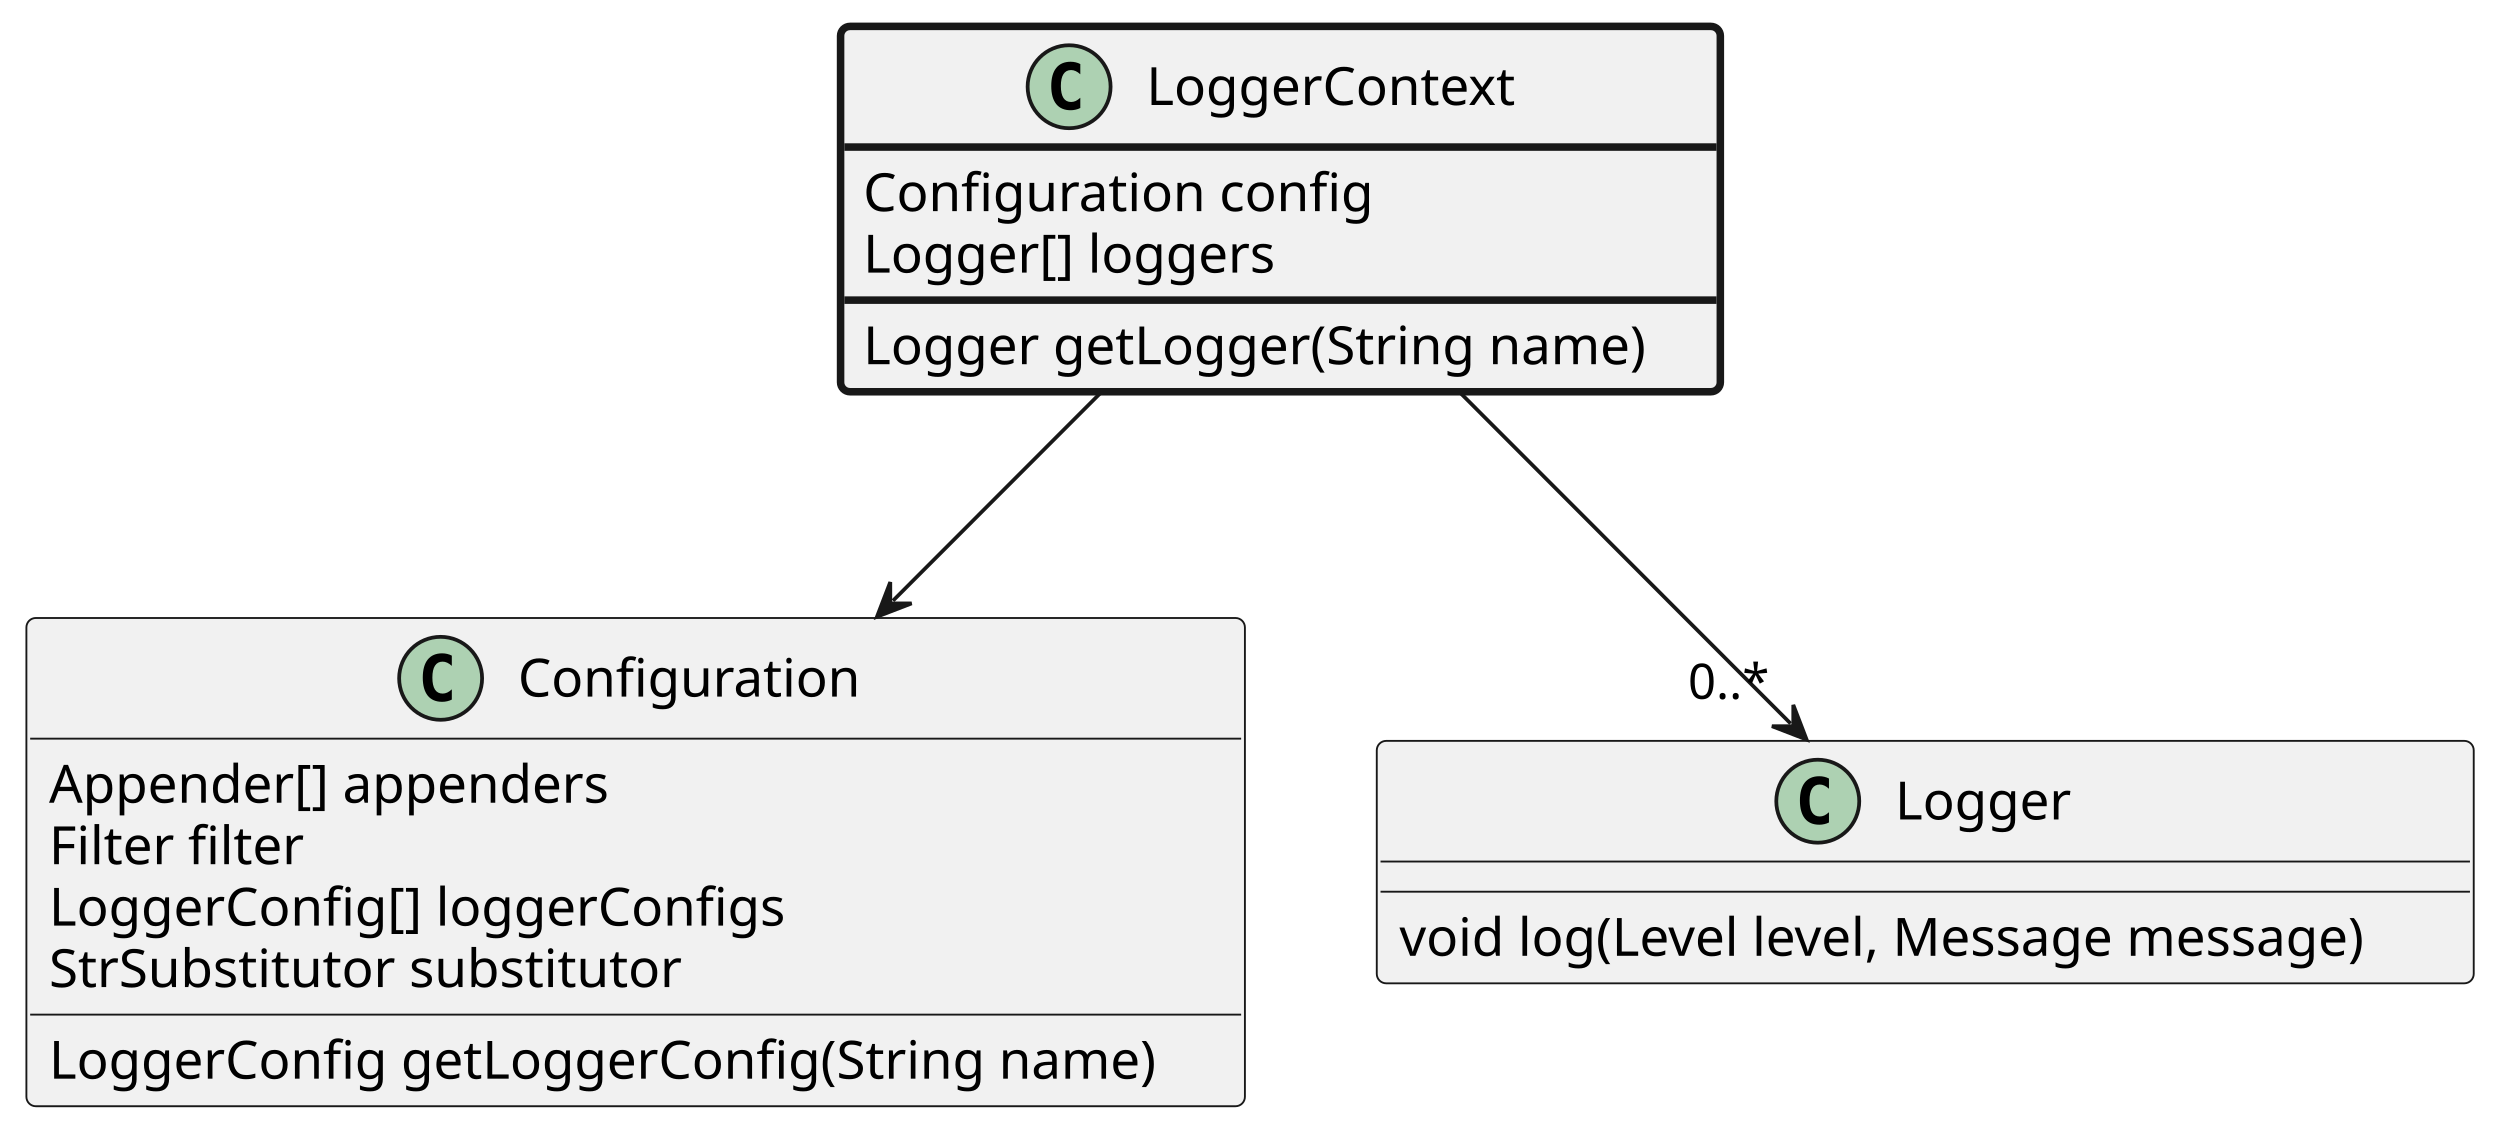
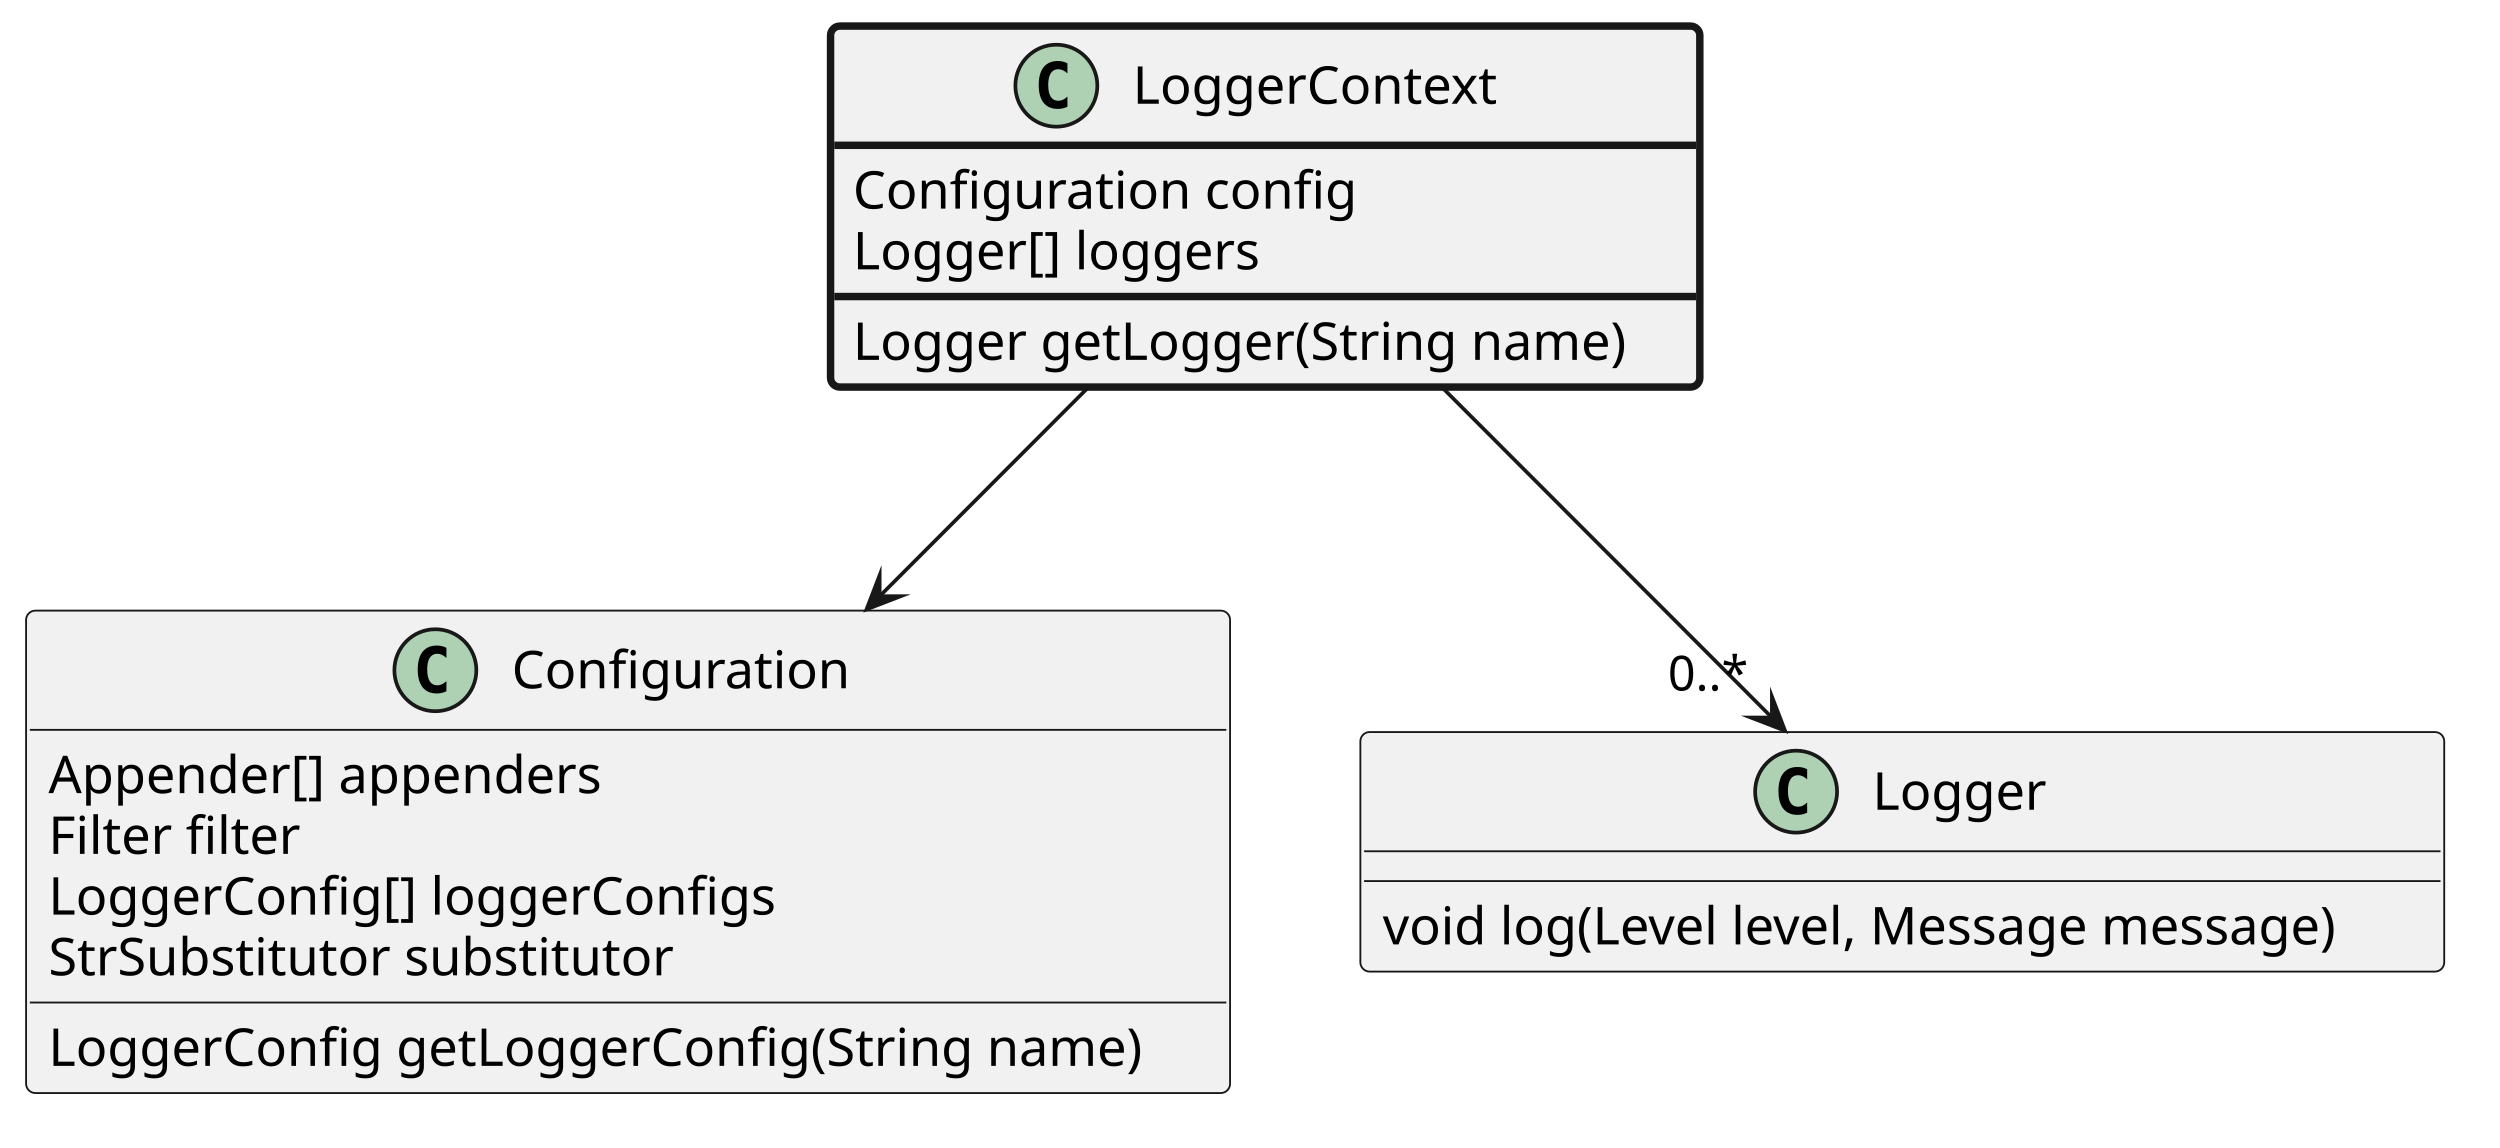
- <svg xmlns="http://www.w3.org/2000/svg" contentStyleType="text/css" data-diagram-type="CLASS" height="300px" preserveAspectRatio="none" style="width:663px;height:300px;background:#FFFFFF;" version="1.1" viewBox="0 0 663 300" width="663px" zoomAndPan="magnify">
+ <svg xmlns="http://www.w3.org/2000/svg" contentStyleType="text/css" data-diagram-type="CLASS" height="308px" preserveAspectRatio="none" style="width:671px;height:308px;background:#FFFFFF;" version="1.1" viewBox="0 0 671 308" width="671px" zoomAndPan="magnify">
  <defs />
  <g>
-     <g class="entity" data-qualified-name="LoggerContext" data-source-line="1" id="ent0002">
+     <g class="entity" data-qualified-name="LoggerContext" data-source-line="1" id="ent0001">
      <rect fill="#F1F1F1" height="96.891" rx="2.5" ry="2.5" style="stroke:#181818;stroke-width:2;" width="233.314" x="222.92" y="7" />
      <ellipse cx="283.527" cy="23" fill="#ADD1B2" rx="11" ry="11" style="stroke:#181818;stroke-width:1;" />
      <path d="M286.496,28.641 Q285.918,28.938 285.277,29.078 Q284.637,29.234 283.934,29.234 Q281.434,29.234 280.106,27.594 Q278.793,25.938 278.793,22.812 Q278.793,19.688 280.106,18.031 Q281.434,16.375 283.934,16.375 Q284.637,16.375 285.277,16.531 Q285.934,16.688 286.496,16.984 L286.496,19.703 Q285.871,19.125 285.277,18.859 Q284.684,18.578 284.059,18.578 Q282.715,18.578 282.027,19.656 Q281.34,20.719 281.34,22.812 Q281.34,24.906 282.027,25.984 Q282.715,27.047 284.059,27.047 Q284.684,27.047 285.277,26.781 Q285.871,26.5 286.496,25.922 L286.496,28.641 Z " fill="#000000" />
      <text fill="#000000" font-family="sans-serif" font-size="14" lengthAdjust="spacing" textLength="103.599" x="304.027" y="27.847">LoggerContext</text>
      <line style="stroke:#181818;stroke-width:2;" x1="223.92" x2="455.233" y1="39" y2="39" />
      <text fill="#000000" font-family="sans-serif" font-size="14" lengthAdjust="spacing" textLength="142.235" x="228.92" y="55.995">Configuration config</text>
      <text fill="#000000" font-family="sans-serif" font-size="14" lengthAdjust="spacing" textLength="115.773" x="228.92" y="72.292">Logger[] loggers</text>
      <line style="stroke:#181818;stroke-width:2;" x1="223.92" x2="455.233" y1="79.594" y2="79.594" />
      <text fill="#000000" font-family="sans-serif" font-size="14" lengthAdjust="spacing" textLength="221.314" x="228.92" y="96.589">Logger getLogger(String name)</text>
    </g>
-     <g class="entity" data-qualified-name="Configuration" data-source-line="7" id="ent0003">
+     <g class="entity" data-qualified-name="Configuration" data-source-line="7" id="ent0002">
      <rect fill="#F1F1F1" height="129.484" rx="2.5" ry="2.5" style="stroke:#181818;stroke-width:0.5;" width="323.151" x="7" y="163.89" />
      <ellipse cx="116.853" cy="179.89" fill="#ADD1B2" rx="11" ry="11" style="stroke:#181818;stroke-width:1;" />
      <path d="M119.822,185.531 Q119.244,185.827 118.603,185.968 Q117.963,186.124 117.26,186.124 Q114.76,186.124 113.432,184.484 Q112.119,182.827 112.119,179.702 Q112.119,176.577 113.432,174.921 Q114.76,173.265 117.26,173.265 Q117.963,173.265 118.603,173.421 Q119.26,173.577 119.822,173.874 L119.822,176.593 Q119.197,176.015 118.603,175.749 Q118.01,175.468 117.385,175.468 Q116.041,175.468 115.353,176.546 Q114.666,177.609 114.666,179.702 Q114.666,181.796 115.353,182.874 Q116.041,183.937 117.385,183.937 Q118.01,183.937 118.603,183.671 Q119.197,183.39 119.822,182.812 L119.822,185.531 Z " fill="#000000" />
      <text fill="#000000" font-family="sans-serif" font-size="14" lengthAdjust="spacing" textLength="94.944" x="137.353" y="184.737">Configuration</text>
      <line style="stroke:#181818;stroke-width:0.5;" x1="8" x2="329.151" y1="195.89" y2="195.89" />
      <text fill="#000000" font-family="sans-serif" font-size="14" lengthAdjust="spacing" textLength="157.856" x="13" y="212.885">Appender[] appenders</text>
      <text fill="#000000" font-family="sans-serif" font-size="14" lengthAdjust="spacing" textLength="72.707" x="13" y="229.182">Filter filter</text>
      <text fill="#000000" font-family="sans-serif" font-size="14" lengthAdjust="spacing" textLength="205.611" x="13" y="245.479">LoggerConfig[] loggerConfigs</text>
      <text fill="#000000" font-family="sans-serif" font-size="14" lengthAdjust="spacing" textLength="177.974" x="13" y="261.776">StrSubstitutor substitutor</text>
      <line style="stroke:#181818;stroke-width:0.5;" x1="8" x2="329.151" y1="269.077" y2="269.077" />
      <text fill="#000000" font-family="sans-serif" font-size="14" lengthAdjust="spacing" textLength="311.151" x="13" y="286.073">LoggerConfig getLoggerConfig(String name)</text>
    </g>
-     <g class="entity" data-qualified-name="Logger" data-source-line="9" id="ent0005">
+     <g class="entity" data-qualified-name="Logger" data-source-line="9" id="ent0004">
      <rect fill="#F1F1F1" height="64.297" rx="2.5" ry="2.5" style="stroke:#181818;stroke-width:0.5;" width="290.913" x="365.12" y="196.48" />
      <ellipse cx="482.073" cy="212.48" fill="#ADD1B2" rx="11" ry="11" style="stroke:#181818;stroke-width:1;" />
      <path d="M485.041,218.121 Q484.463,218.417 483.823,218.558 Q483.182,218.714 482.479,218.714 Q479.979,218.714 478.651,217.074 Q477.338,215.417 477.338,212.292 Q477.338,209.167 478.651,207.511 Q479.979,205.855 482.479,205.855 Q483.182,205.855 483.823,206.011 Q484.479,206.167 485.041,206.464 L485.041,209.183 Q484.416,208.605 483.823,208.339 Q483.229,208.058 482.604,208.058 Q481.26,208.058 480.573,209.136 Q479.885,210.199 479.885,212.292 Q479.885,214.386 480.573,215.464 Q481.26,216.527 482.604,216.527 Q483.229,216.527 483.823,216.261 Q484.416,215.98 485.041,215.402 L485.041,218.121 Z " fill="#000000" />
      <text fill="#000000" font-family="sans-serif" font-size="14" lengthAdjust="spacing" textLength="48.508" x="502.573" y="217.327">Logger</text>
      <line style="stroke:#181818;stroke-width:0.5;" x1="366.12" x2="655.033" y1="228.48" y2="228.48" />
      <line style="stroke:#181818;stroke-width:0.5;" x1="366.12" x2="655.033" y1="236.48" y2="236.48" />
      <text fill="#000000" font-family="sans-serif" font-size="14" lengthAdjust="spacing" textLength="278.913" x="371.12" y="253.475">void log(Level level, Message message)</text>
    </g>
-     <g class="link" data-entity-1="ent0002" data-entity-2="ent0003" data-link-type="dependency" data-source-line="7" id="lnk4">
-       <path codeLine="7" d="M291.94,104.13 C273.56,122.53 256.49,139.615 236.81,159.315" fill="none" id="LoggerContext-to-Configuration" style="stroke:#181818;stroke-width:1;" />
-       <polygon fill="#181818" points="232.57,163.56,241.761,160.02,236.104,160.023,236.101,154.366,232.57,163.56" style="stroke:#181818;stroke-width:1;" />
+     <g class="link" data-entity-1="ent0001" data-entity-2="ent0002" data-link-type="dependency" data-source-line="7" id="lnk3">
+       <path codeLine="7" d="M291.94,104.13 C273.56,122.53 255.784,140.323 236.104,160.023" fill="none" id="LoggerContext-to-Configuration" style="stroke:#181818;stroke-width:1;" />
+       <polygon fill="#181818" points="232.57,163.56,241.761,160.02,236.104,160.023,236.101,154.366,232.57,163.56" style="stroke:#181818;stroke-width:1;stroke-linejoin:miter;stroke-miterlimit:10;" />
    </g>
-     <g class="link" data-entity-1="ent0002" data-entity-2="ent0005" data-link-type="dependency" data-source-line="9" id="lnk6">
-       <path codeLine="9" d="M387.21,104.13 C416.56,133.51 449.13,166.115 474.87,191.885" fill="none" id="LoggerContext-to-Logger" style="stroke:#181818;stroke-width:1;" />
-       <polygon fill="#181818" points="479.11,196.13,475.58,186.936,475.577,192.592,469.92,192.589,479.11,196.13" style="stroke:#181818;stroke-width:1;" />
+     <g class="link" data-entity-1="ent0001" data-entity-2="ent0004" data-link-type="dependency" data-source-line="9" id="lnk5">
+       <path codeLine="9" d="M387.21,104.13 C416.56,133.51 449.837,166.822 475.577,192.592" fill="none" id="LoggerContext-to-Logger" style="stroke:#181818;stroke-width:1;" />
+       <polygon fill="#181818" points="479.11,196.13,475.58,186.936,475.577,192.592,469.92,192.589,479.11,196.13" style="stroke:#181818;stroke-width:1;stroke-linejoin:miter;stroke-miterlimit:10;" />
      <text fill="#000000" font-family="sans-serif" font-size="13" lengthAdjust="spacing" textLength="23.036" x="447.654" y="185.335">0..*</text>
    </g>
  </g>
</svg>
